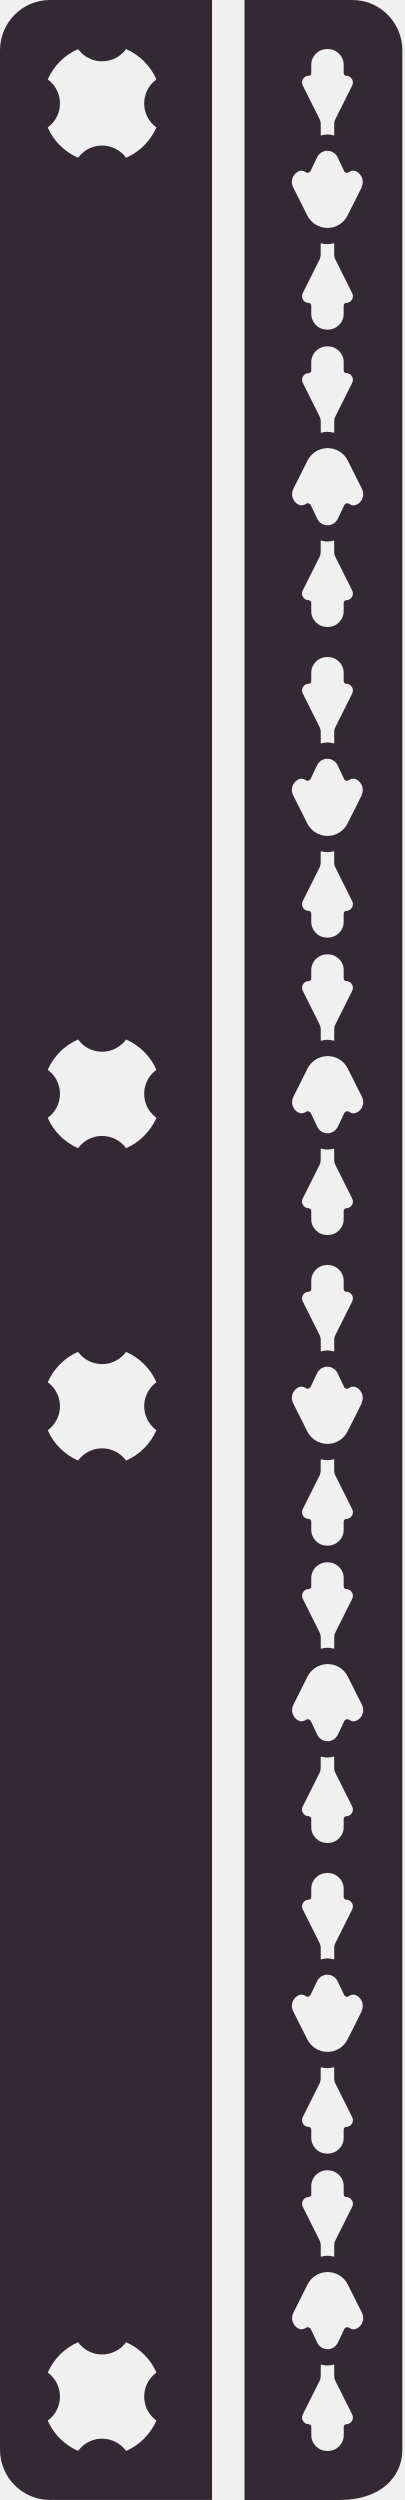
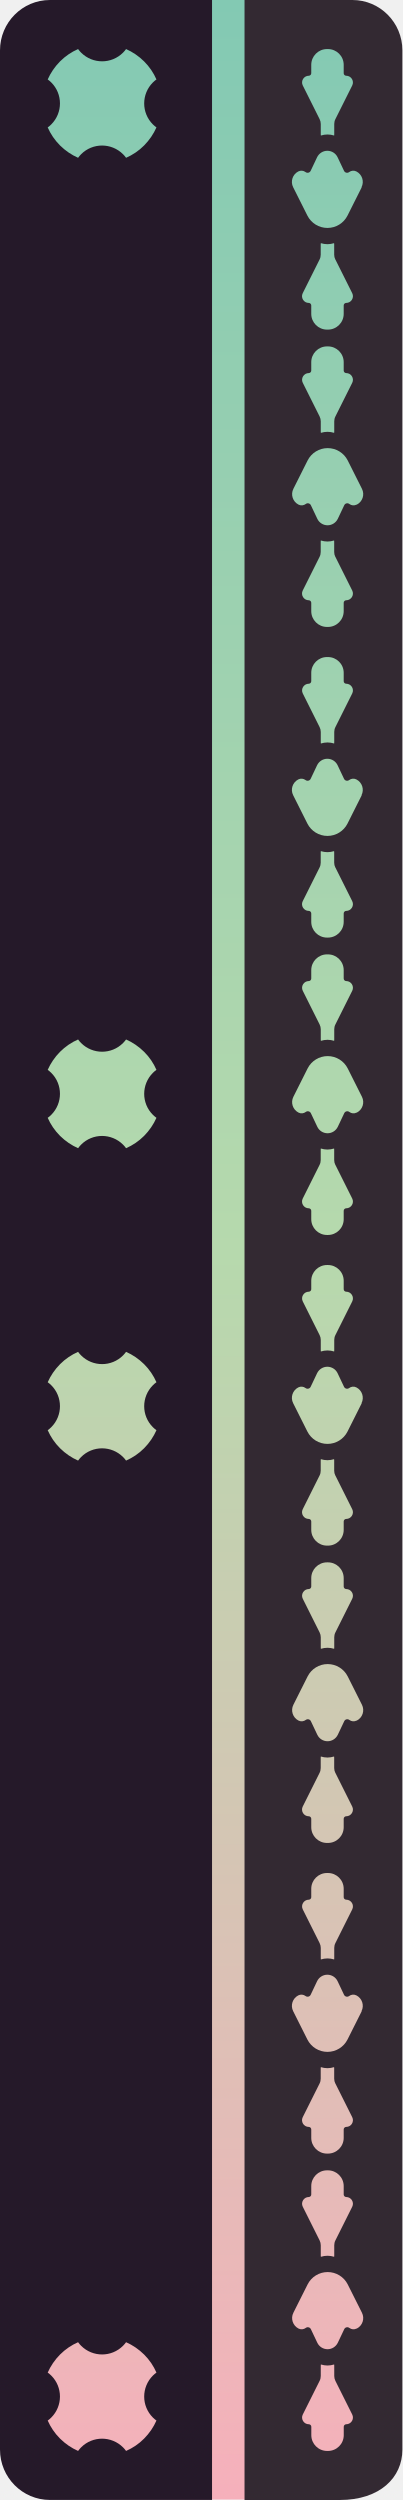
- <svg xmlns="http://www.w3.org/2000/svg" width="108" height="667" viewBox="0 0 108 667" fill="none">
-   <g clip-path="url(#clip0_54845_116)">
-     <path d="M94.029 0H65.237V667H90.651C101.393 667 107.352 660.984 107.352 653.561V13.439C107.352 6.016 101.379 0 94.029 0ZM82.373 20.209C82.735 20.209 83.04 19.905 83.04 19.542V17.295C83.04 14.976 84.924 13.091 87.244 13.091H87.49C89.81 13.091 91.695 14.976 91.695 17.295V19.542C91.695 19.905 91.999 20.209 92.361 20.209C93.695 20.209 94.565 21.615 93.971 22.804L89.477 31.792C89.273 32.184 89.172 32.633 89.172 33.083V35.837C89.172 35.938 89.172 36.054 89.143 36.156C88.578 35.982 87.983 35.88 87.374 35.88C86.766 35.88 86.171 35.982 85.606 36.156C85.591 36.054 85.577 35.953 85.577 35.837V33.083C85.577 32.633 85.475 32.198 85.272 31.792L80.778 22.804C80.184 21.615 81.054 20.209 82.387 20.209H82.373ZM92.376 646.791C92.013 646.791 91.709 647.095 91.709 647.458V649.705C91.709 652.024 89.824 653.909 87.505 653.909H87.258C84.939 653.909 83.054 652.024 83.054 649.705V647.458C83.054 647.095 82.75 646.791 82.387 646.791C81.054 646.791 80.184 645.385 80.778 644.196L85.272 635.208C85.475 634.816 85.577 634.367 85.577 633.917V631.163C85.577 631.062 85.577 630.946 85.606 630.844C86.171 631.018 86.766 631.12 87.374 631.12C87.983 631.12 88.578 631.018 89.143 630.844C89.158 630.946 89.172 631.047 89.172 631.163V633.917C89.172 634.367 89.273 634.802 89.477 635.208L93.971 644.196C94.565 645.385 93.695 646.791 92.361 646.791H92.376ZM95.13 621.261C94.507 621.58 93.753 621.508 93.202 621.087C92.738 620.74 92.086 620.899 91.84 621.421L90.129 625.031C89.621 626.089 88.563 626.77 87.389 626.77C86.215 626.77 85.142 626.089 84.649 625.031L82.938 621.421C82.692 620.899 82.025 620.74 81.576 621.087C81.025 621.508 80.271 621.58 79.647 621.261C78.111 620.479 77.487 618.594 78.27 617.043L82.069 609.475C83.083 607.46 85.156 606.184 87.418 606.184C89.68 606.184 91.753 607.46 92.767 609.475L96.566 617.043C97.349 618.594 96.725 620.479 95.188 621.261H95.13ZM89.477 555.879L93.971 564.867C94.565 566.056 93.695 567.462 92.361 567.462C91.999 567.462 91.695 567.767 91.695 568.129V570.376C91.695 572.696 89.81 574.581 87.49 574.581H87.244C84.924 574.581 83.04 572.696 83.04 570.376V568.129C83.04 567.767 82.735 567.462 82.373 567.462C81.039 567.462 80.169 566.056 80.764 564.867L85.258 555.879C85.461 555.488 85.562 555.038 85.562 554.589V551.835C85.562 551.733 85.562 551.617 85.591 551.516C86.157 551.69 86.751 551.791 87.36 551.791C87.969 551.791 88.563 551.69 89.129 551.516C89.143 551.617 89.158 551.719 89.158 551.835V554.589C89.158 555.038 89.259 555.473 89.462 555.879H89.477ZM82.373 586.164C82.735 586.164 83.04 585.859 83.04 585.497V583.25C83.04 580.93 84.924 579.046 87.244 579.046H87.49C89.81 579.046 91.695 580.93 91.695 583.25V585.497C91.695 585.859 91.999 586.164 92.361 586.164C93.695 586.164 94.565 587.57 93.971 588.759L89.477 597.747C89.273 598.138 89.172 598.588 89.172 599.037V601.792C89.172 601.893 89.172 602.009 89.143 602.111C88.578 601.937 87.983 601.835 87.374 601.835C86.766 601.835 86.171 601.937 85.606 602.111C85.591 602.009 85.577 601.908 85.577 601.792V599.037C85.577 598.588 85.475 598.153 85.272 597.747L80.778 588.759C80.184 587.57 81.054 586.164 82.387 586.164H82.373ZM96.508 536.583L92.709 544.151C91.695 546.166 89.621 547.442 87.36 547.442C85.098 547.442 83.025 546.166 82.01 544.151L78.212 536.583C77.429 535.032 78.053 533.148 79.589 532.365C80.213 532.046 80.967 532.118 81.518 532.539C81.981 532.887 82.634 532.727 82.88 532.205L84.591 528.596C85.098 527.537 86.157 526.856 87.331 526.856C88.505 526.856 89.578 527.537 90.071 528.596L91.782 532.205C92.028 532.727 92.695 532.887 93.144 532.539C93.695 532.118 94.449 532.046 95.072 532.365C96.609 533.148 97.233 535.032 96.45 536.583H96.508ZM89.477 472.999L93.971 481.987C94.565 483.176 93.695 484.582 92.361 484.582C91.999 484.582 91.695 484.887 91.695 485.249V487.496C91.695 489.816 89.81 491.7 87.49 491.7H87.244C84.924 491.7 83.04 489.816 83.04 487.496V485.249C83.04 484.887 82.735 484.582 82.373 484.582C81.039 484.582 80.169 483.176 80.764 481.987L85.258 472.999C85.461 472.608 85.562 472.158 85.562 471.709V468.954C85.562 468.853 85.562 468.737 85.591 468.635C86.157 468.809 86.751 468.911 87.36 468.911C87.969 468.911 88.563 468.809 89.129 468.635C89.143 468.737 89.158 468.838 89.158 468.954V471.709C89.158 472.158 89.259 472.593 89.462 472.999H89.477ZM82.373 506.835C82.735 506.835 83.04 506.531 83.04 506.168V503.921C83.04 501.602 84.924 499.717 87.244 499.717H87.49C89.81 499.717 91.695 501.602 91.695 503.921V506.168C91.695 506.531 91.999 506.835 92.361 506.835C93.695 506.835 94.565 508.242 93.971 509.43L89.477 518.419C89.273 518.81 89.172 519.259 89.172 519.709V522.463C89.172 522.565 89.172 522.681 89.143 522.782C88.578 522.608 87.983 522.507 87.374 522.507C86.766 522.507 86.171 522.608 85.606 522.782C85.591 522.681 85.577 522.579 85.577 522.463V519.709C85.577 519.259 85.475 518.824 85.272 518.419L80.778 509.43C80.184 508.242 81.054 506.835 82.387 506.835H82.373ZM95.13 459.053C94.507 459.372 93.753 459.299 93.202 458.879C92.738 458.531 92.086 458.69 91.84 459.212L90.129 462.822C89.621 463.88 88.563 464.562 87.389 464.562C86.215 464.562 85.142 463.88 84.649 462.822L82.938 459.212C82.692 458.69 82.025 458.531 81.576 458.879C81.025 459.299 80.271 459.372 79.647 459.053C78.111 458.27 77.487 456.385 78.27 454.834L82.069 447.266C83.083 445.251 85.156 443.976 87.418 443.976C89.68 443.976 91.753 445.251 92.767 447.266L96.566 454.834C97.349 456.385 96.725 458.27 95.188 459.053H95.13ZM89.477 393.67L93.971 402.659C94.565 403.847 93.695 405.254 92.361 405.254C91.999 405.254 91.695 405.558 91.695 405.921V408.168C91.695 410.487 89.81 412.372 87.49 412.372H87.244C84.924 412.372 83.04 410.487 83.04 408.168V405.921C83.04 405.558 82.735 405.254 82.373 405.254C81.039 405.254 80.169 403.847 80.764 402.659L85.258 393.67C85.461 393.279 85.562 392.83 85.562 392.38V389.626C85.562 389.524 85.562 389.408 85.591 389.307C86.157 389.481 86.751 389.582 87.36 389.582C87.969 389.582 88.563 389.481 89.129 389.307C89.143 389.408 89.158 389.51 89.158 389.626V392.38C89.158 392.83 89.259 393.265 89.462 393.67H89.477ZM82.373 423.955C82.735 423.955 83.04 423.651 83.04 423.288V421.041C83.04 418.722 84.924 416.837 87.244 416.837H87.49C89.81 416.837 91.695 418.722 91.695 421.041V423.288C91.695 423.651 91.999 423.955 92.361 423.955C93.695 423.955 94.565 425.361 93.971 426.55L89.477 435.538C89.273 435.93 89.172 436.379 89.172 436.829V439.583C89.172 439.684 89.172 439.8 89.143 439.902C88.578 439.728 87.983 439.626 87.374 439.626C86.766 439.626 86.171 439.728 85.606 439.902C85.591 439.8 85.577 439.699 85.577 439.583V436.829C85.577 436.379 85.475 435.944 85.272 435.538L80.778 426.55C80.184 425.361 81.054 423.955 82.387 423.955H82.373ZM96.508 374.375L92.709 381.942C91.695 383.957 89.621 385.233 87.36 385.233C85.098 385.233 83.025 383.957 82.01 381.942L78.212 374.375C77.429 372.824 78.053 370.939 79.589 370.156C80.213 369.837 80.967 369.91 81.518 370.33C81.981 370.678 82.634 370.518 82.88 369.997L84.591 366.387C85.098 365.329 86.157 364.647 87.331 364.647C88.505 364.647 89.578 365.329 90.071 366.387L91.782 369.997C92.028 370.518 92.695 370.678 93.144 370.33C93.695 369.91 94.449 369.837 95.072 370.156C96.609 370.939 97.233 372.824 96.45 374.375H96.508ZM89.477 310.79L93.971 319.778C94.565 320.967 93.695 322.373 92.361 322.373C91.999 322.373 91.695 322.678 91.695 323.04V325.287C91.695 327.607 89.81 329.492 87.49 329.492H87.244C84.924 329.492 83.04 327.607 83.04 325.287V323.04C83.04 322.678 82.735 322.373 82.373 322.373C81.039 322.373 80.169 320.967 80.764 319.778L85.258 310.79C85.461 310.399 85.562 309.949 85.562 309.5V306.745C85.562 306.644 85.562 306.528 85.591 306.427C86.157 306.6 86.751 306.702 87.36 306.702C87.969 306.702 88.563 306.6 89.129 306.427C89.143 306.528 89.158 306.629 89.158 306.745V309.5C89.158 309.949 89.259 310.384 89.462 310.79H89.477ZM82.373 344.627C82.735 344.627 83.04 344.322 83.04 343.96V341.713C83.04 339.393 84.924 337.508 87.244 337.508H87.49C89.81 337.508 91.695 339.393 91.695 341.713V343.96C91.695 344.322 91.999 344.627 92.361 344.627C93.695 344.627 94.565 346.033 93.971 347.222L89.477 356.21C89.273 356.601 89.172 357.051 89.172 357.5V360.255C89.172 360.356 89.172 360.472 89.143 360.573C88.578 360.399 87.983 360.298 87.374 360.298C86.766 360.298 86.171 360.399 85.606 360.573C85.591 360.472 85.577 360.37 85.577 360.255V357.5C85.577 357.051 85.475 356.616 85.272 356.21L80.778 347.222C80.184 346.033 81.054 344.627 82.387 344.627H82.373ZM95.13 296.844C94.507 297.163 93.753 297.09 93.202 296.67C92.738 296.322 92.086 296.481 91.84 297.003L90.129 300.613C89.621 301.671 88.563 302.353 87.389 302.353C86.215 302.353 85.142 301.671 84.649 300.613L82.938 297.003C82.692 296.481 82.025 296.322 81.576 296.67C81.025 297.09 80.271 297.163 79.647 296.844C78.111 296.061 77.487 294.176 78.27 292.625L82.069 285.058C83.083 283.043 85.156 281.767 87.418 281.767C89.68 281.767 91.753 283.043 92.767 285.058L96.566 292.625C97.349 294.176 96.725 296.061 95.188 296.844H95.13ZM89.477 231.447L93.971 240.435C94.565 241.624 93.695 243.03 92.361 243.03C91.999 243.03 91.695 243.335 91.695 243.697V245.944C91.695 248.264 89.81 250.149 87.49 250.149H87.244C84.924 250.149 83.04 248.264 83.04 245.944V243.697C83.04 243.335 82.735 243.03 82.373 243.03C81.039 243.03 80.169 241.624 80.764 240.435L85.258 231.447C85.461 231.056 85.562 230.606 85.562 230.157V227.403C85.562 227.301 85.562 227.185 85.591 227.084C86.157 227.258 86.751 227.359 87.36 227.359C87.969 227.359 88.563 227.258 89.129 227.084C89.143 227.185 89.158 227.287 89.158 227.403V230.157C89.158 230.606 89.259 231.041 89.462 231.447H89.477ZM82.373 261.746C82.735 261.746 83.04 261.442 83.04 261.079V258.832C83.04 256.513 84.924 254.628 87.244 254.628H87.49C89.81 254.628 91.695 256.513 91.695 258.832V261.079C91.695 261.442 91.999 261.746 92.361 261.746C93.695 261.746 94.565 263.152 93.971 264.341L89.477 273.329C89.273 273.721 89.172 274.17 89.172 274.62V277.374C89.172 277.476 89.172 277.592 89.143 277.693C88.578 277.519 87.983 277.418 87.374 277.418C86.766 277.418 86.171 277.519 85.606 277.693C85.591 277.592 85.577 277.49 85.577 277.374V274.62C85.577 274.17 85.475 273.735 85.272 273.329L80.778 264.341C80.184 263.152 81.054 261.746 82.387 261.746H82.373ZM96.508 212.166L92.709 219.734C91.695 221.749 89.621 223.024 87.36 223.024C85.098 223.024 83.025 221.749 82.01 219.734L78.212 212.166C77.429 210.615 78.053 208.73 79.589 207.947C80.213 207.628 80.967 207.701 81.518 208.121C81.981 208.469 82.634 208.31 82.88 207.788L84.591 204.178C85.098 203.12 86.157 202.438 87.331 202.438C88.505 202.438 89.578 203.12 90.071 204.178L91.782 207.788C92.028 208.31 92.695 208.469 93.144 208.121C93.695 207.701 94.449 207.628 95.072 207.947C96.609 208.73 97.233 210.615 96.45 212.166H96.508ZM89.477 148.567L93.971 157.555C94.565 158.744 93.695 160.15 92.361 160.15C91.999 160.15 91.695 160.455 91.695 160.817V163.064C91.695 165.384 89.81 167.268 87.49 167.268H87.244C84.924 167.268 83.04 165.384 83.04 163.064V160.817C83.04 160.455 82.735 160.15 82.373 160.15C81.039 160.15 80.169 158.744 80.764 157.555L85.258 148.567C85.461 148.176 85.562 147.726 85.562 147.277V144.522C85.562 144.421 85.562 144.305 85.591 144.203C86.157 144.377 86.751 144.479 87.36 144.479C87.969 144.479 88.563 144.377 89.129 144.203C89.143 144.305 89.158 144.406 89.158 144.522V147.277C89.158 147.726 89.259 148.161 89.462 148.567H89.477ZM82.373 182.418C82.735 182.418 83.04 182.113 83.04 181.751V179.504C83.04 177.184 84.924 175.3 87.244 175.3H87.49C89.81 175.3 91.695 177.184 91.695 179.504V181.751C91.695 182.113 91.999 182.418 92.361 182.418C93.695 182.418 94.565 183.824 93.971 185.013L89.477 194.001C89.273 194.392 89.172 194.842 89.172 195.291V198.046C89.172 198.147 89.172 198.263 89.143 198.365C88.578 198.191 87.983 198.089 87.374 198.089C86.766 198.089 86.171 198.191 85.606 198.365C85.591 198.263 85.577 198.162 85.577 198.046V195.291C85.577 194.842 85.475 194.407 85.272 194.001L80.778 185.013C80.184 183.824 81.054 182.418 82.387 182.418H82.373ZM95.13 134.635C94.507 134.954 93.753 134.882 93.202 134.461C92.738 134.113 92.086 134.273 91.84 134.795L90.129 138.404C89.621 139.463 88.563 140.144 87.389 140.144C86.215 140.144 85.142 139.463 84.649 138.404L82.938 134.795C82.692 134.273 82.025 134.113 81.576 134.461C81.025 134.882 80.271 134.954 79.647 134.635C78.111 133.852 77.487 131.968 78.27 130.416L82.069 122.849C83.083 120.834 85.156 119.558 87.418 119.558C89.68 119.558 91.753 120.834 92.767 122.849L96.566 130.416C97.349 131.968 96.725 133.852 95.188 134.635H95.13ZM89.477 69.238L93.971 78.227C94.565 79.415 93.695 80.822 92.361 80.822C91.999 80.822 91.695 81.126 91.695 81.489V83.736C91.695 86.055 89.81 87.94 87.49 87.94H87.244C84.924 87.94 83.04 86.055 83.04 83.736V81.489C83.04 81.126 82.735 80.822 82.373 80.822C81.039 80.822 80.169 79.415 80.764 78.227L85.258 69.238C85.461 68.847 85.562 68.398 85.562 67.948V65.194C85.562 65.092 85.562 64.976 85.591 64.875C86.157 65.049 86.751 65.15 87.36 65.15C87.969 65.15 88.563 65.049 89.129 64.875C89.143 64.976 89.158 65.078 89.158 65.194V67.948C89.158 68.398 89.259 68.832 89.462 69.238H89.477ZM82.373 99.537C82.735 99.537 83.04 99.233 83.04 98.871V96.624C83.04 94.304 84.924 92.419 87.244 92.419H87.49C89.81 92.419 91.695 94.304 91.695 96.624V98.871C91.695 99.233 91.999 99.537 92.361 99.537C93.695 99.537 94.565 100.944 93.971 102.133L89.477 111.121C89.273 111.512 89.172 111.962 89.172 112.411V115.165C89.172 115.267 89.172 115.383 89.143 115.484C88.578 115.31 87.983 115.209 87.374 115.209C86.766 115.209 86.171 115.31 85.606 115.484C85.591 115.383 85.577 115.281 85.577 115.165V112.411C85.577 111.962 85.475 111.527 85.272 111.121L80.778 102.133C80.184 100.944 81.054 99.537 82.387 99.537H82.373ZM96.508 49.957L92.709 57.525C91.695 59.54 89.621 60.816 87.36 60.816C85.098 60.816 83.025 59.54 82.01 57.525L78.212 49.957C77.429 48.406 78.053 46.521 79.589 45.739C80.213 45.42 80.967 45.492 81.518 45.913C81.981 46.26 82.634 46.101 82.88 45.579L84.591 41.969C85.098 40.911 86.157 40.23 87.331 40.23C88.505 40.23 89.578 40.911 90.071 41.969L91.782 45.579C92.028 46.101 92.695 46.26 93.144 45.913C93.695 45.492 94.449 45.42 95.072 45.739C96.609 46.521 97.233 48.406 96.45 49.957H96.508Z" fill="#332932" />
-     <path d="M13.323 0C5.973 0 0 6.016 0 13.439V653.547C0 660.969 5.973 666.985 13.323 666.985H56.568V0H13.323ZM40.795 645.008C41.085 645.298 41.404 645.559 41.737 645.805C40.969 647.545 39.867 649.183 38.447 650.618C37.026 652.053 35.388 653.141 33.633 653.909C33.387 653.576 33.141 653.257 32.836 652.967C29.734 649.864 24.718 649.864 21.63 652.967C21.34 653.257 21.079 653.576 20.832 653.909C19.093 653.141 17.455 652.039 16.019 650.618C14.584 649.183 13.497 647.559 12.729 645.805C13.062 645.559 13.381 645.312 13.671 645.008C16.773 641.905 16.773 636.889 13.671 633.802C13.381 633.512 13.062 633.251 12.729 633.004C13.497 631.265 14.599 629.626 16.019 628.191C17.455 626.756 19.078 625.669 20.832 624.9C21.079 625.234 21.325 625.553 21.63 625.843C24.732 628.945 29.748 628.945 32.836 625.843C33.126 625.553 33.387 625.234 33.633 624.9C35.373 625.669 37.011 626.77 38.447 628.191C39.882 629.612 40.969 631.25 41.737 633.004C41.404 633.251 41.085 633.497 40.795 633.802C37.693 636.904 37.693 641.92 40.795 645.008ZM40.795 380.783C41.085 381.072 41.404 381.333 41.737 381.58C40.969 383.319 39.867 384.958 38.447 386.393C37.026 387.828 35.388 388.915 33.633 389.684C33.387 389.35 33.141 389.031 32.836 388.741C29.734 385.639 24.718 385.639 21.63 388.741C21.34 389.031 21.079 389.35 20.832 389.684C19.093 388.915 17.455 387.814 16.019 386.393C14.584 384.958 13.497 383.334 12.729 381.58C13.062 381.333 13.381 381.087 13.671 380.783C16.773 377.68 16.773 372.664 13.671 369.576C13.381 369.286 13.062 369.025 12.729 368.779C13.497 367.039 14.599 365.401 16.019 363.966C17.455 362.531 19.078 361.443 20.832 360.675C21.079 361.008 21.325 361.327 21.63 361.617C24.732 364.72 29.748 364.72 32.836 361.617C33.126 361.327 33.387 361.008 33.633 360.675C35.373 361.443 37.011 362.545 38.447 363.966C39.882 365.401 40.969 367.025 41.737 368.779C41.404 369.025 41.085 369.272 40.795 369.576C37.693 372.679 37.693 377.695 40.795 380.783ZM40.795 297.438C41.085 297.728 41.404 297.989 41.737 298.236C40.969 299.975 39.867 301.613 38.447 303.049C37.011 304.484 35.388 305.571 33.633 306.34C33.387 306.006 33.141 305.687 32.836 305.397C29.734 302.295 24.718 302.295 21.63 305.397C21.34 305.687 21.079 306.006 20.832 306.34C19.093 305.571 17.455 304.469 16.019 303.049C14.584 301.613 13.497 299.99 12.729 298.236C13.062 297.989 13.381 297.743 13.671 297.438C16.773 294.336 16.773 289.32 13.671 286.232C13.381 285.942 13.062 285.681 12.729 285.435C13.497 283.695 14.599 282.057 16.019 280.622C17.455 279.186 19.078 278.099 20.832 277.331C21.079 277.664 21.325 277.983 21.63 278.273C24.732 281.375 29.748 281.375 32.836 278.273C33.126 277.983 33.387 277.664 33.633 277.331C35.373 278.099 37.011 279.201 38.447 280.622C39.882 282.042 40.969 283.68 41.737 285.435C41.404 285.681 41.085 285.928 40.795 286.232C37.693 289.334 37.693 294.35 40.795 297.438ZM40.795 33.199C41.085 33.488 41.404 33.749 41.737 33.996C40.969 35.736 39.867 37.374 38.447 38.809C37.026 40.244 35.388 41.331 33.633 42.1C33.387 41.766 33.141 41.447 32.836 41.157C29.734 38.055 24.718 38.055 21.63 41.157C21.34 41.447 21.079 41.766 20.832 42.1C19.093 41.331 17.455 40.23 16.019 38.809C14.584 37.374 13.497 35.75 12.729 33.996C13.062 33.749 13.381 33.503 13.671 33.199C16.773 30.096 16.773 25.08 13.671 21.992C13.381 21.702 13.062 21.441 12.729 21.195C13.497 19.455 14.599 17.817 16.019 16.382C17.455 14.947 19.078 13.859 20.832 13.091C21.079 13.424 21.325 13.743 21.63 14.033C24.732 17.136 29.748 17.136 32.836 14.033C33.126 13.743 33.387 13.424 33.633 13.091C35.373 13.859 37.011 14.961 38.447 16.382C39.882 17.817 40.969 19.441 41.737 21.195C41.404 21.441 41.085 21.688 40.795 21.992C37.693 25.095 37.693 30.111 40.795 33.199Z" fill="#332932" />
-   </g>
+ <svg xmlns="http://www.w3.org/2000/svg" width="108" height="671" viewBox="0 0 108 671" fill="none">
+   <rect x="4.375" width="99.176" height="670.869" rx="21" fill="url(#paint0_linear_54715_147)" />
+   <path d="M94.597 0H65.631V671H91.198C102.006 671 108 664.948 108 657.481V13.52C108 6.052 101.991 0 94.597 0ZM82.871 20.33C83.235 20.33 83.541 20.024 83.541 19.659V17.399C83.541 15.065 85.437 13.169 87.771 13.169H88.019C90.353 13.169 92.249 15.065 92.249 17.399V19.659C92.249 20.024 92.555 20.33 92.919 20.33C94.261 20.33 95.136 21.745 94.538 22.941L90.017 31.983C89.813 32.377 89.711 32.829 89.711 33.281V36.052C89.711 36.154 89.711 36.271 89.682 36.373C89.113 36.198 88.515 36.096 87.902 36.096C87.29 36.096 86.692 36.198 86.123 36.373C86.108 36.271 86.094 36.169 86.094 36.052V33.281C86.094 32.829 85.992 32.391 85.787 31.983L81.266 22.941C80.668 21.745 81.543 20.33 82.885 20.33H82.871ZM92.934 650.67C92.569 650.67 92.263 650.976 92.263 651.341V653.601C92.263 655.935 90.367 657.831 88.034 657.831H87.786C85.452 657.831 83.556 655.935 83.556 653.601V651.341C83.556 650.976 83.25 650.67 82.885 650.67C81.543 650.67 80.668 649.255 81.266 648.059L85.787 639.017C85.992 638.623 86.094 638.171 86.094 637.719V634.948C86.094 634.846 86.094 634.729 86.123 634.627C86.692 634.802 87.29 634.904 87.902 634.904C88.515 634.904 89.113 634.802 89.682 634.627C89.696 634.729 89.711 634.831 89.711 634.948V637.719C89.711 638.171 89.813 638.609 90.017 639.017L94.538 648.059C95.136 649.255 94.261 650.67 92.919 650.67H92.934ZM95.705 624.987C95.078 625.308 94.32 625.235 93.765 624.812C93.299 624.462 92.642 624.623 92.394 625.148L90.673 628.779C90.163 629.844 89.098 630.529 87.917 630.529C86.736 630.529 85.656 629.844 85.16 628.779L83.439 625.148C83.191 624.623 82.52 624.462 82.068 624.812C81.514 625.235 80.756 625.308 80.129 624.987C78.583 624.2 77.956 622.304 78.743 620.743L82.564 613.13C83.585 611.103 85.671 609.82 87.946 609.82C90.221 609.82 92.307 611.103 93.328 613.13L97.149 620.743C97.936 622.304 97.309 624.2 95.763 624.987H95.705ZM90.017 559.213L94.538 568.255C95.136 569.451 94.261 570.866 92.919 570.866C92.555 570.866 92.249 571.172 92.249 571.536V573.797C92.249 576.13 90.353 578.026 88.019 578.026H87.771C85.437 578.026 83.541 576.13 83.541 573.797V571.536C83.541 571.172 83.235 570.866 82.871 570.866C81.529 570.866 80.654 569.451 81.252 568.255L85.773 559.213C85.977 558.819 86.079 558.367 86.079 557.915V555.144C86.079 555.042 86.079 554.925 86.108 554.823C86.677 554.998 87.275 555.1 87.888 555.1C88.5 555.1 89.098 554.998 89.667 554.823C89.682 554.925 89.696 555.027 89.696 555.144V557.915C89.696 558.367 89.798 558.804 90.002 559.213H90.017ZM82.871 589.679C83.235 589.679 83.541 589.373 83.541 589.008V586.748C83.541 584.414 85.437 582.518 87.771 582.518H88.019C90.353 582.518 92.249 584.414 92.249 586.748V589.008C92.249 589.373 92.555 589.679 92.919 589.679C94.261 589.679 95.136 591.094 94.538 592.29L90.017 601.332C89.813 601.726 89.711 602.178 89.711 602.63V605.401C89.711 605.503 89.711 605.619 89.682 605.722C89.113 605.547 88.515 605.444 87.902 605.444C87.29 605.444 86.692 605.547 86.123 605.722C86.108 605.619 86.094 605.517 86.094 605.401V602.63C86.094 602.178 85.992 601.74 85.787 601.332L81.266 592.29C80.668 591.094 81.543 589.679 82.885 589.679H82.871ZM97.091 539.801L93.269 547.414C92.249 549.441 90.163 550.725 87.888 550.725C85.612 550.725 83.527 549.441 82.506 547.414L78.685 539.801C77.897 538.241 78.524 536.345 80.07 535.557C80.697 535.237 81.456 535.309 82.01 535.732C82.477 536.082 83.133 535.922 83.381 535.397L85.102 531.766C85.612 530.701 86.677 530.015 87.859 530.015C89.04 530.015 90.119 530.701 90.615 531.766L92.336 535.397C92.584 535.922 93.255 536.082 93.707 535.732C94.261 535.309 95.02 535.237 95.647 535.557C97.193 536.345 97.82 538.241 97.032 539.801H97.091ZM90.017 475.836L94.538 484.878C95.136 486.074 94.261 487.488 92.919 487.488C92.555 487.488 92.249 487.794 92.249 488.159V490.42C92.249 492.753 90.353 494.649 88.019 494.649H87.771C85.437 494.649 83.541 492.753 83.541 490.42V488.159C83.541 487.794 83.235 487.488 82.871 487.488C81.529 487.488 80.654 486.074 81.252 484.878L85.773 475.836C85.977 475.442 86.079 474.99 86.079 474.538V471.767C86.079 471.664 86.079 471.548 86.108 471.446C86.677 471.621 87.275 471.723 87.888 471.723C88.5 471.723 89.098 471.621 89.667 471.446C89.682 471.548 89.696 471.65 89.696 471.767V474.538C89.696 474.99 89.798 475.427 90.002 475.836H90.017ZM82.871 509.875C83.235 509.875 83.541 509.569 83.541 509.204V506.943C83.541 504.61 85.437 502.714 87.771 502.714H88.019C90.353 502.714 92.249 504.61 92.249 506.943V509.204C92.249 509.569 92.555 509.875 92.919 509.875C94.261 509.875 95.136 511.289 94.538 512.485L90.017 521.528C89.813 521.921 89.711 522.373 89.711 522.825V525.596C89.711 525.699 89.711 525.815 89.682 525.917C89.113 525.742 88.515 525.64 87.902 525.64C87.29 525.64 86.692 525.742 86.123 525.917C86.108 525.815 86.094 525.713 86.094 525.596V522.825C86.094 522.373 85.992 521.936 85.787 521.528L81.266 512.485C80.668 511.289 81.543 509.875 82.885 509.875H82.871ZM95.705 461.806C95.078 462.126 94.32 462.054 93.765 461.631C93.299 461.281 92.642 461.441 92.394 461.966L90.673 465.597C90.163 466.662 89.098 467.348 87.917 467.348C86.736 467.348 85.656 466.662 85.16 465.597L83.439 461.966C83.191 461.441 82.52 461.281 82.068 461.631C81.514 462.054 80.756 462.126 80.129 461.806C78.583 461.018 77.956 459.122 78.743 457.562L82.564 449.949C83.585 447.922 85.671 446.638 87.946 446.638C90.221 446.638 92.307 447.922 93.328 449.949L97.149 457.562C97.936 459.122 97.309 461.018 95.763 461.806H95.705ZM90.017 396.031L94.538 405.073C95.136 406.269 94.261 407.684 92.919 407.684C92.555 407.684 92.249 407.99 92.249 408.355V410.615C92.249 412.949 90.353 414.845 88.019 414.845H87.771C85.437 414.845 83.541 412.949 83.541 410.615V408.355C83.541 407.99 83.235 407.684 82.871 407.684C81.529 407.684 80.654 406.269 81.252 405.073L85.773 396.031C85.977 395.638 86.079 395.185 86.079 394.733V391.962C86.079 391.86 86.079 391.744 86.108 391.642C86.677 391.817 87.275 391.919 87.888 391.919C88.5 391.919 89.098 391.817 89.667 391.642C89.682 391.744 89.696 391.846 89.696 391.962V394.733C89.696 395.185 89.798 395.623 90.002 396.031H90.017ZM82.871 426.498C83.235 426.498 83.541 426.191 83.541 425.827V423.566C83.541 421.233 85.437 419.337 87.771 419.337H88.019C90.353 419.337 92.249 421.233 92.249 423.566V425.827C92.249 426.191 92.555 426.498 92.919 426.498C94.261 426.498 95.136 427.912 94.538 429.108L90.017 438.15C89.813 438.544 89.711 438.996 89.711 439.448V442.219C89.711 442.321 89.711 442.438 89.682 442.54C89.113 442.365 88.515 442.263 87.902 442.263C87.29 442.263 86.692 442.365 86.123 442.54C86.108 442.438 86.094 442.336 86.094 442.219V439.448C86.094 438.996 85.992 438.559 85.787 438.15L81.266 429.108C80.668 427.912 81.543 426.498 82.885 426.498H82.871ZM97.091 376.62L93.269 384.233C92.249 386.26 90.163 387.543 87.888 387.543C85.612 387.543 83.527 386.26 82.506 384.233L78.685 376.62C77.897 375.059 78.524 373.163 80.07 372.376C80.697 372.055 81.456 372.128 82.01 372.551C82.477 372.901 83.133 372.74 83.381 372.215L85.102 368.584C85.612 367.519 86.677 366.834 87.859 366.834C89.04 366.834 90.119 367.519 90.615 368.584L92.336 372.215C92.584 372.74 93.255 372.901 93.707 372.551C94.261 372.128 95.02 372.055 95.647 372.376C97.193 373.163 97.82 375.059 97.032 376.62H97.091ZM90.017 312.654L94.538 321.696C95.136 322.892 94.261 324.307 92.919 324.307C92.555 324.307 92.249 324.613 92.249 324.978V327.238C92.249 329.572 90.353 331.467 88.019 331.467H87.771C85.437 331.467 83.541 329.572 83.541 327.238V324.978C83.541 324.613 83.235 324.307 82.871 324.307C81.529 324.307 80.654 322.892 81.252 321.696L85.773 312.654C85.977 312.26 86.079 311.808 86.079 311.356V308.585C86.079 308.483 86.079 308.366 86.108 308.264C86.677 308.439 87.275 308.541 87.888 308.541C88.5 308.541 89.098 308.439 89.667 308.264C89.682 308.366 89.696 308.468 89.696 308.585V311.356C89.696 311.808 89.798 312.246 90.002 312.654H90.017ZM82.871 346.693C83.235 346.693 83.541 346.387 83.541 346.022V343.762C83.541 341.428 85.437 339.532 87.771 339.532H88.019C90.353 339.532 92.249 341.428 92.249 343.762V346.022C92.249 346.387 92.555 346.693 92.919 346.693C94.261 346.693 95.136 348.108 94.538 349.304L90.017 358.346C89.813 358.74 89.711 359.192 89.711 359.644V362.415C89.711 362.517 89.711 362.634 89.682 362.736C89.113 362.561 88.515 362.459 87.902 362.459C87.29 362.459 86.692 362.561 86.123 362.736C86.108 362.634 86.094 362.532 86.094 362.415V359.644C86.094 359.192 85.992 358.754 85.787 358.346L81.266 349.304C80.668 348.108 81.543 346.693 82.885 346.693H82.871ZM95.705 298.624C95.078 298.945 94.32 298.872 93.765 298.449C93.299 298.099 92.642 298.259 92.394 298.785L90.673 302.416C90.163 303.481 89.098 304.166 87.917 304.166C86.736 304.166 85.656 303.481 85.16 302.416L83.439 298.785C83.191 298.259 82.52 298.099 82.068 298.449C81.514 298.872 80.756 298.945 80.129 298.624C78.583 297.837 77.956 295.941 78.743 294.38L82.564 286.767C83.585 284.74 85.671 283.457 87.946 283.457C90.221 283.457 92.307 284.74 93.328 286.767L97.149 294.38C97.936 295.941 97.309 297.837 95.763 298.624H95.705ZM90.017 232.835L94.538 241.877C95.136 243.073 94.261 244.488 92.919 244.488C92.555 244.488 92.249 244.794 92.249 245.159V247.419C92.249 249.753 90.353 251.649 88.019 251.649H87.771C85.437 251.649 83.541 249.753 83.541 247.419V245.159C83.541 244.794 83.235 244.488 82.871 244.488C81.529 244.488 80.654 243.073 81.252 241.877L85.773 232.835C85.977 232.441 86.079 231.989 86.079 231.537V228.766C86.079 228.664 86.079 228.547 86.108 228.445C86.677 228.62 87.275 228.722 87.888 228.722C88.5 228.722 89.098 228.62 89.667 228.445C89.682 228.547 89.696 228.65 89.696 228.766V231.537C89.696 231.989 89.798 232.427 90.002 232.835H90.017ZM82.871 263.316C83.235 263.316 83.541 263.01 83.541 262.645V260.385C83.541 258.051 85.437 256.155 87.771 256.155H88.019C90.353 256.155 92.249 258.051 92.249 260.385V262.645C92.249 263.01 92.555 263.316 92.919 263.316C94.261 263.316 95.136 264.731 94.538 265.927L90.017 274.969C89.813 275.362 89.711 275.815 89.711 276.267V279.038C89.711 279.14 89.711 279.256 89.682 279.358C89.113 279.183 88.515 279.081 87.902 279.081C87.29 279.081 86.692 279.183 86.123 279.358C86.108 279.256 86.094 279.154 86.094 279.038V276.267C86.094 275.815 85.992 275.377 85.787 274.969L81.266 265.927C80.668 264.731 81.543 263.316 82.885 263.316H82.871ZM97.091 213.438L93.269 221.051C92.249 223.078 90.163 224.362 87.888 224.362C85.612 224.362 83.527 223.078 82.506 221.051L78.685 213.438C77.897 211.878 78.524 209.982 80.07 209.194C80.697 208.874 81.456 208.946 82.01 209.369C82.477 209.719 83.133 209.559 83.381 209.034L85.102 205.402C85.612 204.338 86.677 203.652 87.859 203.652C89.04 203.652 90.119 204.338 90.615 205.402L92.336 209.034C92.584 209.559 93.255 209.719 93.707 209.369C94.261 208.946 95.02 208.874 95.647 209.194C97.193 209.982 97.82 211.878 97.032 213.438H97.091ZM90.017 149.458L94.538 158.5C95.136 159.696 94.261 161.111 92.919 161.111C92.555 161.111 92.249 161.417 92.249 161.781V164.042C92.249 166.375 90.353 168.271 88.019 168.271H87.771C85.437 168.271 83.541 166.375 83.541 164.042V161.781C83.541 161.417 83.235 161.111 82.871 161.111C81.529 161.111 80.654 159.696 81.252 158.5L85.773 149.458C85.977 149.064 86.079 148.612 86.079 148.16V145.389C86.079 145.287 86.079 145.17 86.108 145.068C86.677 145.243 87.275 145.345 87.888 145.345C88.5 145.345 89.098 145.243 89.667 145.068C89.682 145.17 89.696 145.272 89.696 145.389V148.16C89.696 148.612 89.798 149.05 90.002 149.458H90.017ZM82.871 183.512C83.235 183.512 83.541 183.206 83.541 182.841V180.58C83.541 178.247 85.437 176.351 87.771 176.351H88.019C90.353 176.351 92.249 178.247 92.249 180.58V182.841C92.249 183.206 92.555 183.512 92.919 183.512C94.261 183.512 95.136 184.926 94.538 186.122L90.017 195.164C89.813 195.558 89.711 196.01 89.711 196.462V199.233C89.711 199.336 89.711 199.452 89.682 199.554C89.113 199.379 88.515 199.277 87.902 199.277C87.29 199.277 86.692 199.379 86.123 199.554C86.108 199.452 86.094 199.35 86.094 199.233V196.462C86.094 196.01 85.992 195.573 85.787 195.164L81.266 186.122C80.668 184.926 81.543 183.512 82.885 183.512H82.871ZM95.705 135.443C95.078 135.763 94.32 135.69 93.765 135.268C93.299 134.918 92.642 135.078 92.394 135.603L90.673 139.234C90.163 140.299 89.098 140.985 87.917 140.985C86.736 140.985 85.656 140.299 85.16 139.234L83.439 135.603C83.191 135.078 82.52 134.918 82.068 135.268C81.514 135.69 80.756 135.763 80.129 135.443C78.583 134.655 77.956 132.759 78.743 131.199L82.564 123.586C83.585 121.558 85.671 120.275 87.946 120.275C90.221 120.275 92.307 121.558 93.328 123.586L97.149 131.199C97.936 132.759 97.309 134.655 95.763 135.443H95.705ZM90.017 69.654L94.538 78.696C95.136 79.892 94.261 81.306 92.919 81.306C92.555 81.306 92.249 81.613 92.249 81.977V84.238C92.249 86.571 90.353 88.467 88.019 88.467H87.771C85.437 88.467 83.541 86.571 83.541 84.238V81.977C83.541 81.613 83.235 81.306 82.871 81.306C81.529 81.306 80.654 79.892 81.252 78.696L85.773 69.654C85.977 69.26 86.079 68.808 86.079 68.356V65.585C86.079 65.483 86.079 65.366 86.108 65.264C86.677 65.439 87.275 65.541 87.888 65.541C88.5 65.541 89.098 65.439 89.667 65.264C89.682 65.366 89.696 65.468 89.696 65.585V68.356C89.696 68.808 89.798 69.245 90.002 69.654H90.017ZM82.871 100.134C83.235 100.134 83.541 99.828 83.541 99.464V97.203C83.541 94.87 85.437 92.974 87.771 92.974H88.019C90.353 92.974 92.249 94.87 92.249 97.203V99.464C92.249 99.828 92.555 100.134 92.919 100.134C94.261 100.134 95.136 101.549 94.538 102.745L90.017 111.787C89.813 112.181 89.711 112.633 89.711 113.085V115.856C89.711 115.958 89.711 116.075 89.682 116.177C89.113 116.002 88.515 115.9 87.902 115.9C87.29 115.9 86.692 116.002 86.123 116.177C86.108 116.075 86.094 115.973 86.094 115.856V113.085C86.094 112.633 85.992 112.196 85.787 111.787L81.266 102.745C80.668 101.549 81.543 100.134 82.885 100.134H82.871ZM97.091 50.257L93.269 57.87C92.249 59.897 90.163 61.18 87.888 61.18C85.612 61.18 83.527 59.897 82.506 57.87L78.685 50.257C77.897 48.696 78.524 46.8 80.07 46.013C80.697 45.692 81.456 45.765 82.01 46.188C82.477 46.538 83.133 46.377 83.381 45.852L85.102 42.221C85.612 41.156 86.677 40.471 87.859 40.471C89.04 40.471 90.119 41.156 90.615 42.221L92.336 45.852C92.584 46.377 93.255 46.538 93.707 46.188C94.261 45.765 95.02 45.692 95.647 46.013C97.193 46.8 97.82 48.696 97.032 50.257H97.091Z" fill="#332932" />
+   <path d="M13.403 0C6.009 0 0 6.052 0 13.52V657.466C0 664.933 6.009 670.985 13.403 670.985H56.91V0H13.403ZM41.041 648.876C41.333 649.168 41.654 649.43 41.989 649.678C41.217 651.428 40.108 653.076 38.679 654.52C37.249 655.964 35.601 657.058 33.837 657.831C33.589 657.495 33.341 657.174 33.034 656.883C29.913 653.762 24.867 653.762 21.76 656.883C21.469 657.174 21.206 657.495 20.958 657.831C19.208 657.058 17.56 655.949 16.116 654.52C14.672 653.076 13.578 651.443 12.805 649.678C13.141 649.43 13.462 649.182 13.753 648.876C16.875 645.755 16.875 640.709 13.753 637.602C13.462 637.311 13.141 637.048 12.805 636.8C13.578 635.05 14.687 633.402 16.116 631.958C17.56 630.515 19.194 629.421 20.958 628.648C21.206 628.983 21.454 629.304 21.76 629.596C24.882 632.717 29.928 632.717 33.034 629.596C33.326 629.304 33.589 628.983 33.837 628.648C35.587 629.421 37.235 630.529 38.679 631.958C40.123 633.388 41.217 635.036 41.989 636.8C41.654 637.048 41.333 637.296 41.041 637.602C37.92 640.723 37.92 645.77 41.041 648.876ZM41.041 383.066C41.333 383.358 41.654 383.62 41.989 383.868C41.217 385.618 40.108 387.266 38.679 388.71C37.249 390.154 35.601 391.248 33.837 392.021C33.589 391.685 33.341 391.364 33.034 391.073C29.913 387.952 24.867 387.952 21.76 391.073C21.469 391.364 21.206 391.685 20.958 392.021C19.208 391.248 17.56 390.139 16.116 388.71C14.672 387.266 13.578 385.633 12.805 383.868C13.141 383.62 13.462 383.372 13.753 383.066C16.875 379.945 16.875 374.899 13.753 371.793C13.462 371.501 13.141 371.238 12.805 370.99C13.578 369.24 14.687 367.592 16.116 366.149C17.56 364.705 19.194 363.611 20.958 362.838C21.206 363.173 21.454 363.494 21.76 363.786C24.882 366.907 29.928 366.907 33.034 363.786C33.326 363.494 33.589 363.173 33.837 362.838C35.587 363.611 37.235 364.719 38.679 366.149C40.123 367.592 41.217 369.226 41.989 370.99C41.654 371.238 41.333 371.486 41.041 371.793C37.92 374.914 37.92 379.96 41.041 383.066ZM41.041 299.222C41.333 299.514 41.654 299.776 41.989 300.024C41.217 301.774 40.108 303.422 38.679 304.866C37.235 306.31 35.601 307.404 33.837 308.177C33.589 307.841 33.341 307.52 33.034 307.229C29.913 304.108 24.867 304.108 21.76 307.229C21.469 307.52 21.206 307.841 20.958 308.177C19.208 307.404 17.56 306.295 16.116 304.866C14.672 303.422 13.578 301.789 12.805 300.024C13.141 299.776 13.462 299.528 13.753 299.222C16.875 296.101 16.875 291.055 13.753 287.949C13.462 287.657 13.141 287.394 12.805 287.146C13.578 285.396 14.687 283.748 16.116 282.305C17.56 280.861 19.194 279.767 20.958 278.994C21.206 279.329 21.454 279.65 21.76 279.942C24.882 283.063 29.928 283.063 33.034 279.942C33.326 279.65 33.589 279.329 33.837 278.994C35.587 279.767 37.235 280.875 38.679 282.305C40.123 283.734 41.217 285.382 41.989 287.146C41.654 287.394 41.333 287.642 41.041 287.949C37.92 291.07 37.92 296.116 41.041 299.222ZM41.041 33.398C41.333 33.689 41.654 33.952 41.989 34.2C41.217 35.95 40.108 37.598 38.679 39.042C37.249 40.486 35.601 41.579 33.837 42.352C33.589 42.017 33.341 41.696 33.034 41.404C29.913 38.283 24.867 38.283 21.76 41.404C21.469 41.696 21.206 42.017 20.958 42.352C19.208 41.579 17.56 40.471 16.116 39.042C14.672 37.598 13.578 35.964 12.805 34.2C13.141 33.952 13.462 33.704 13.753 33.398C16.875 30.277 16.875 25.23 13.753 22.124C13.462 21.832 13.141 21.57 12.805 21.322C13.578 19.572 14.687 17.924 16.116 16.48C17.56 15.036 19.194 13.942 20.958 13.169C21.206 13.505 21.454 13.826 21.76 14.117C24.882 17.238 29.928 17.238 33.034 14.117C33.326 13.826 33.589 13.505 33.837 13.169C35.587 13.942 37.235 15.051 38.679 16.48C40.123 17.924 41.217 19.557 41.989 21.322C41.654 21.57 41.333 21.818 41.041 22.124C37.92 25.245 37.92 30.291 41.041 33.398Z" fill="#251929" />
  <defs>
-     <clipPath id="clip0_54845_116">
-       <rect width="107.352" height="667" fill="white" />
-     </clipPath>
+     <linearGradient id="paint0_linear_54715_147" x1="53.964" y1="0" x2="53.964" y2="670.869" gradientUnits="userSpaceOnUse">
+       <stop stop-color="#83C9B3" />
+       <stop offset="0.5" stop-color="#B6D9AD" />
+       <stop offset="1" stop-color="#F6B0BB" />
+     </linearGradient>
  </defs>
</svg>
